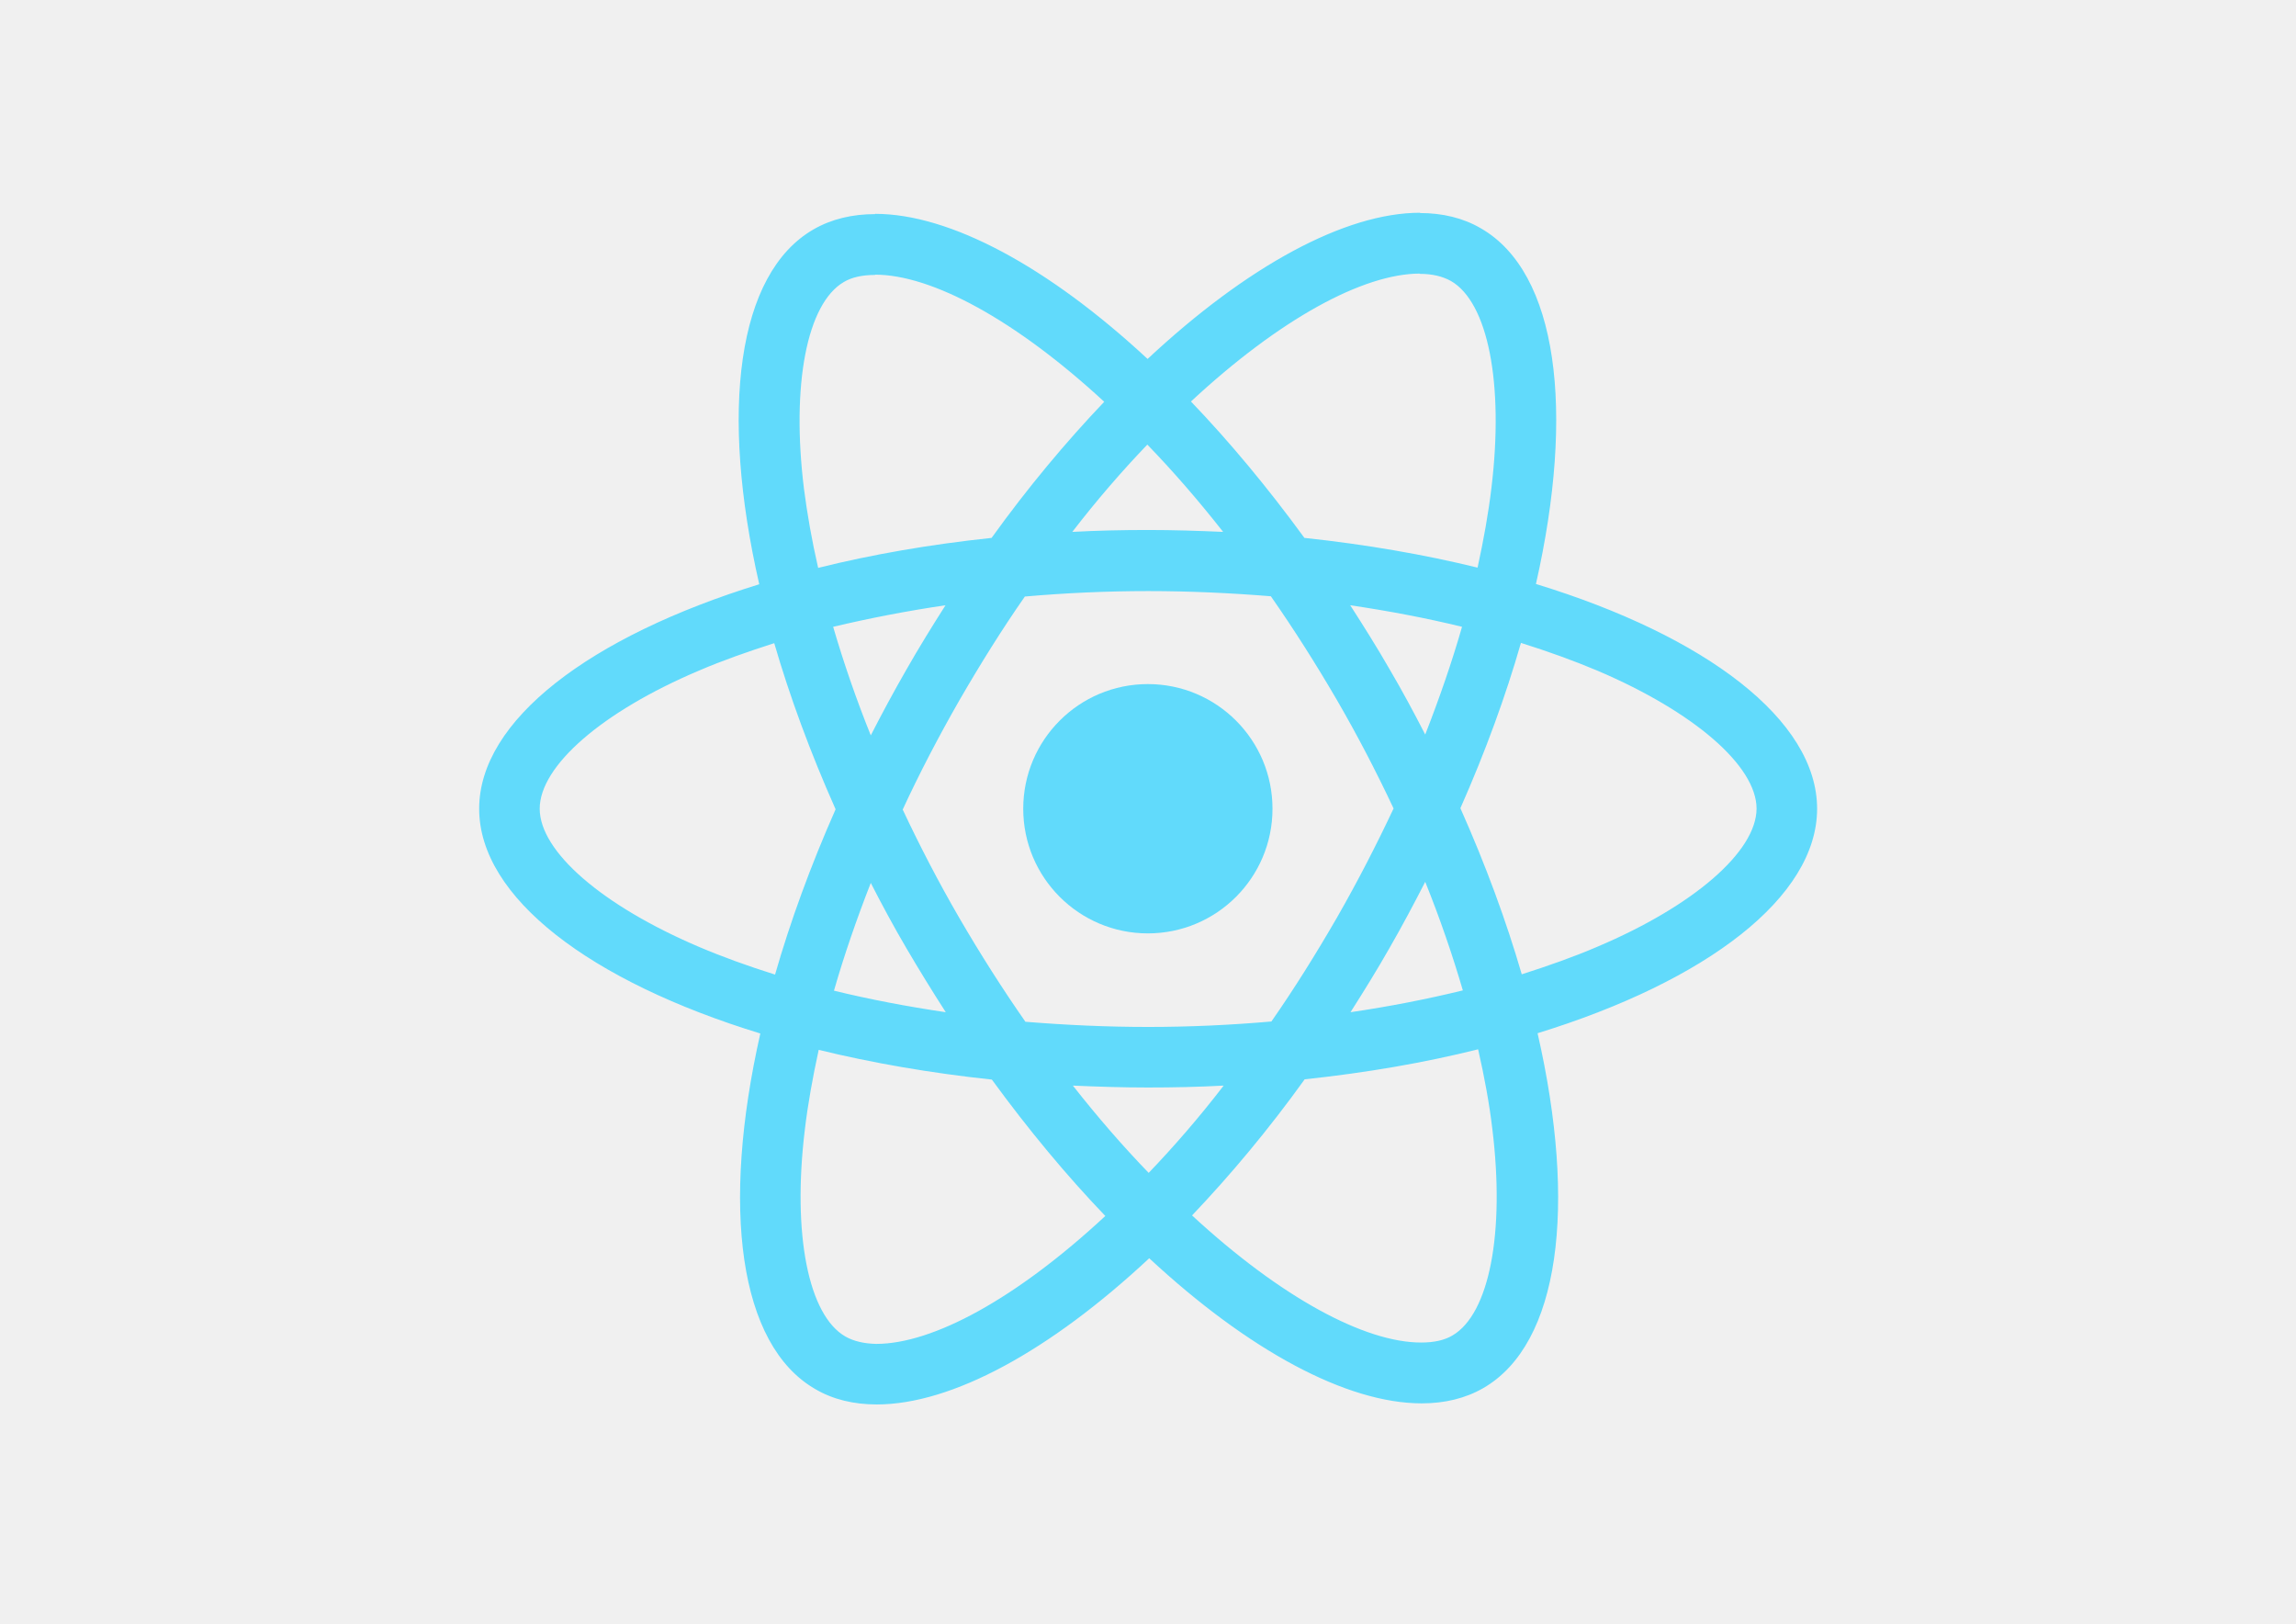
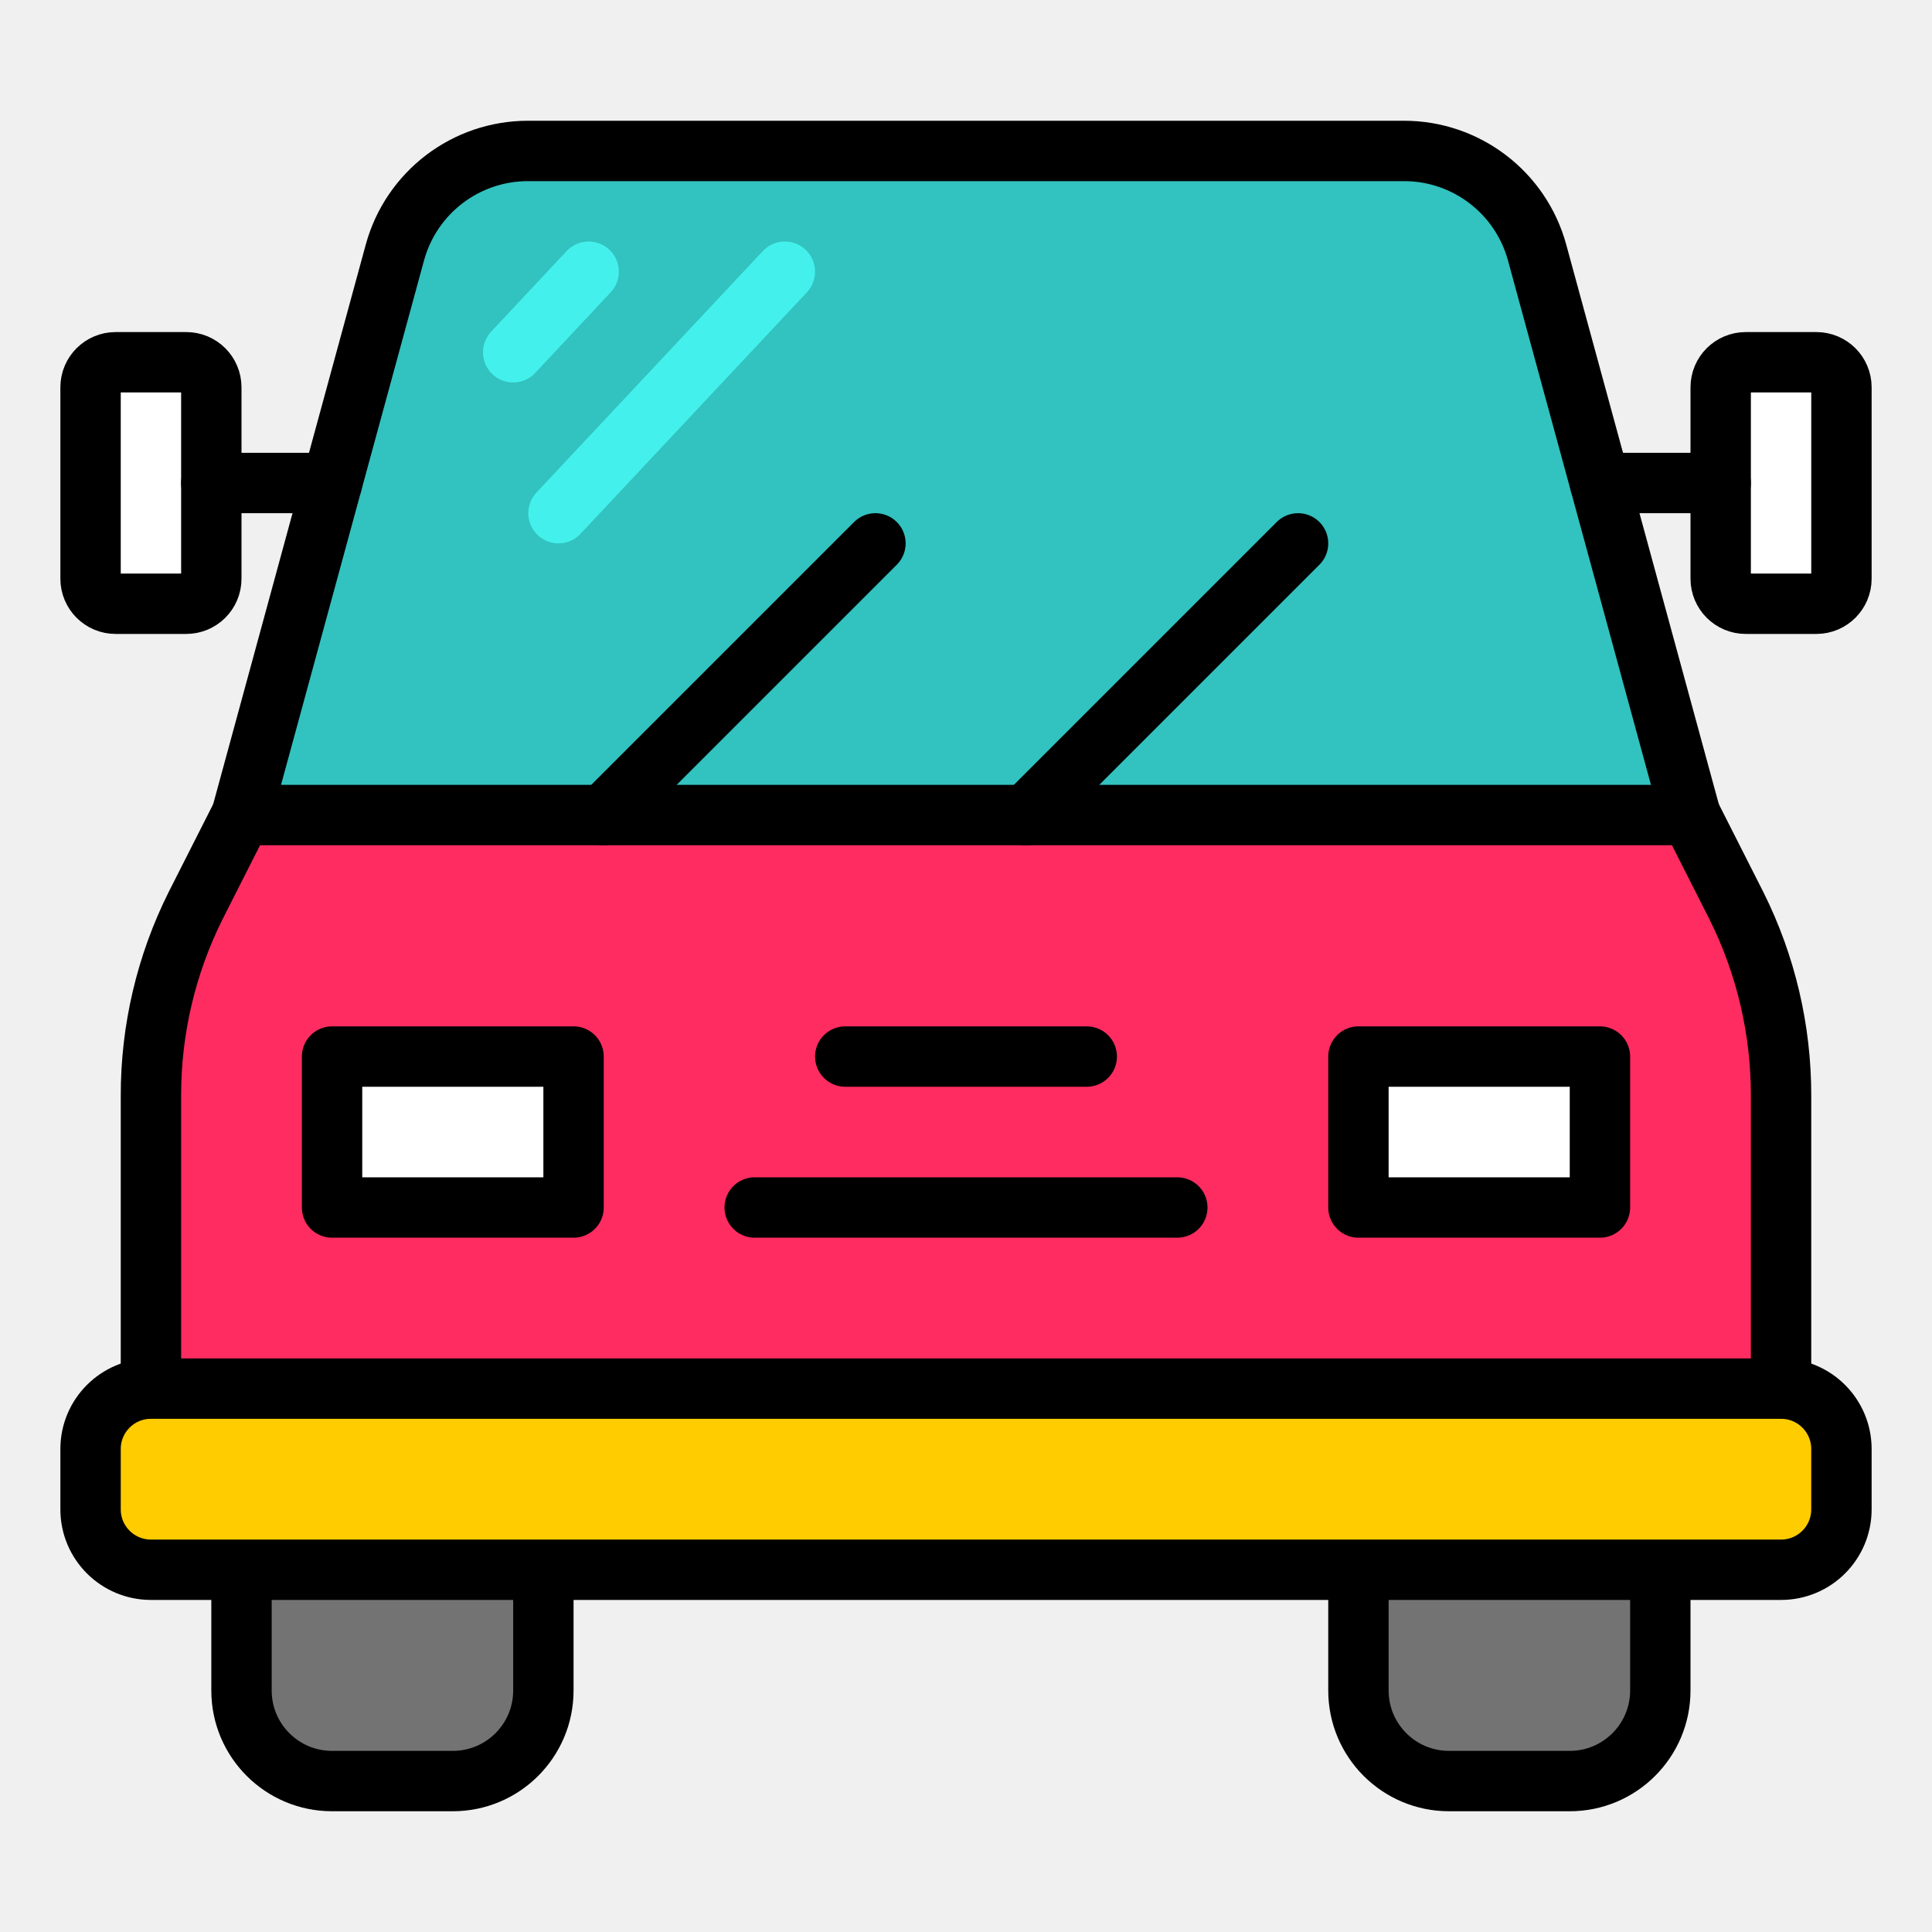
- <svg xmlns="http://www.w3.org/2000/svg" viewBox="0 0 841.9 595.3">
-   <g fill="#61DAFB">
-     <path d="M666.3 296.5c0-32.5-40.7-63.3-103.1-82.4 14.4-63.6 8-114.2-20.2-130.4-6.5-3.8-14.1-5.6-22.4-5.6v22.3c4.6 0 8.3.9 11.4 2.6 13.6 7.8 19.5 37.5 14.9 75.7-1.1 9.4-2.9 19.3-5.1 29.4-19.6-4.8-41-8.5-63.5-10.9-13.5-18.5-27.5-35.3-41.6-50 32.6-30.3 63.2-46.9 84-46.9V78c-27.5 0-63.5 19.6-99.9 53.6-36.4-33.8-72.4-53.2-99.9-53.2v22.3c20.7 0 51.4 16.5 84 46.6-14 14.7-28 31.4-41.3 49.9-22.6 2.4-44 6.1-63.6 11-2.3-10-4-19.7-5.2-29-4.7-38.2 1.1-67.9 14.6-75.8 3-1.8 6.9-2.6 11.5-2.6V78.5c-8.4 0-16 1.8-22.6 5.6-28.1 16.2-34.4 66.7-19.9 130.1-62.2 19.2-102.7 49.9-102.7 82.3 0 32.5 40.7 63.3 103.1 82.4-14.4 63.6-8 114.2 20.2 130.4 6.5 3.8 14.1 5.6 22.5 5.6 27.5 0 63.5-19.6 99.9-53.6 36.4 33.8 72.4 53.2 99.9 53.2 8.4 0 16-1.8 22.6-5.6 28.1-16.2 34.4-66.7 19.9-130.1 62-19.1 102.5-49.9 102.5-82.3zm-130.2-66.7c-3.7 12.9-8.3 26.2-13.5 39.5-4.1-8-8.4-16-13.1-24-4.6-8-9.5-15.8-14.4-23.4 14.2 2.1 27.9 4.7 41 7.9zm-45.8 106.5c-7.8 13.5-15.8 26.3-24.1 38.2-14.9 1.3-30 2-45.2 2-15.1 0-30.2-.7-45-1.9-8.3-11.9-16.4-24.6-24.2-38-7.6-13.1-14.5-26.4-20.8-39.8 6.2-13.4 13.2-26.8 20.7-39.9 7.8-13.5 15.8-26.3 24.1-38.2 14.9-1.3 30-2 45.2-2 15.1 0 30.2.7 45 1.9 8.3 11.9 16.4 24.6 24.2 38 7.6 13.1 14.5 26.4 20.8 39.8-6.3 13.4-13.2 26.8-20.7 39.9zm32.3-13c5.4 13.4 10 26.8 13.8 39.8-13.1 3.2-26.9 5.9-41.2 8 4.9-7.7 9.8-15.6 14.4-23.7 4.6-8 8.9-16.1 13-24.1zM421.2 430c-9.3-9.6-18.6-20.3-27.8-32 9 .4 18.2.7 27.5.7 9.4 0 18.7-.2 27.8-.7-9 11.7-18.3 22.4-27.5 32zm-74.4-58.9c-14.2-2.1-27.9-4.7-41-7.9 3.7-12.9 8.3-26.2 13.5-39.5 4.1 8 8.4 16 13.1 24 4.7 8 9.5 15.8 14.4 23.4zM420.7 163c9.3 9.6 18.6 20.3 27.8 32-9-.4-18.2-.7-27.5-.7-9.4 0-18.7.2-27.8.7 9-11.7 18.3-22.4 27.5-32zm-74 58.9c-4.9 7.7-9.8 15.6-14.4 23.7-4.6 8-8.9 16-13 24-5.4-13.4-10-26.8-13.8-39.8 13.1-3.1 26.9-5.8 41.2-7.9zm-90.5 125.2c-35.4-15.1-58.3-34.9-58.3-50.6 0-15.7 22.9-35.6 58.3-50.6 8.6-3.7 18-7 27.7-10.1 5.7 19.6 13.2 40 22.5 60.9-9.2 20.8-16.6 41.1-22.2 60.6-9.9-3.1-19.3-6.5-28-10.2zM310 490c-13.6-7.8-19.5-37.5-14.9-75.7 1.1-9.4 2.9-19.3 5.1-29.4 19.6 4.8 41 8.5 63.5 10.9 13.5 18.5 27.5 35.3 41.6 50-32.6 30.3-63.2 46.9-84 46.9-4.5-.1-8.3-1-11.3-2.7zm237.2-76.2c4.7 38.2-1.1 67.9-14.6 75.8-3 1.8-6.9 2.6-11.5 2.6-20.7 0-51.4-16.5-84-46.6 14-14.7 28-31.4 41.3-49.9 22.6-2.4 44-6.1 63.6-11 2.3 10.1 4.1 19.8 5.2 29.1zm38.5-66.7c-8.6 3.7-18 7-27.7 10.1-5.7-19.6-13.2-40-22.5-60.9 9.2-20.8 16.6-41.1 22.2-60.6 9.9 3.1 19.3 6.5 28.1 10.2 35.4 15.1 58.3 34.9 58.3 50.6-.1 15.7-23 35.6-58.4 50.6zM320.8 78.4z" />
-     <circle cx="420.9" cy="296.5" r="45.7" />
-     <path d="M520.5 78.1z" />
+ <svg xmlns="http://www.w3.org/2000/svg" id="icons" viewBox="0 0 64 64">
+   <g id="car">
+     <path d="M61,11.83v6.34a.83.83,0,0,1-.83.83H57.83a.83.83,0,0,1-.83-.83V11.83a.83.83,0,0,1,.83-.83h2.34A.83.83,0,0,1,61,11.83Z" fill="#fff" />
+     <path d="M7,15v3.17a.83.83,0,0,1-.83.83H3.83A.83.83,0,0,1,3,18.17V11.83A.83.83,0,0,1,3.83,11H6.17a.83.83,0,0,1,.83.83Z" fill="#fff" />
+     <path d="M55,52v4a3,3,0,0,1-3,3H48a3,3,0,0,1-3-3V52Z" fill="#737373" />
+     <path d="M18,52v4a3,3,0,0,1-3,3H11a3,3,0,0,1-3-3V52Z" fill="#737373" />
+     <path d="M59,46a2,2,0,0,1,2,2v2a2,2,0,0,1-2,2H5a2,2,0,0,1-2-2V48a2,2,0,0,1,2-2Z" fill="#fc0" />
+     <rect x="45" y="35" width="8" height="5" fill="#fff" />
+     <rect x="11" y="35" width="8" height="5" fill="#fff" />
+     <path d="M59,36.3V46H5V36.3A14.05,14.05,0,0,1,6.48,30L8,27H56l1.52,3A14.05,14.05,0,0,1,59,36.3ZM53,40V35H45v5ZM19,40V35H11v5Z" fill="#ff2c61" />
+     <path d="M34,27H8L13.08,8.37A4.57,4.57,0,0,1,17.5,5h29a4.57,4.57,0,0,1,4.42,3.37L56,27Z" fill="#32c2bf" />
+     <line x1="11" y1="16" x2="7" y2="16" fill="none" stroke="#000" stroke-linecap="round" stroke-miterlimit="10" stroke-width="2" />
+     <path d="M6.17,20H3.83A.83.83,0,0,1,3,19.17V12.83A.83.83,0,0,1,3.83,12H6.17a.83.83,0,0,1,.83.83v6.34A.83.83,0,0,1,6.17,20Z" fill="none" stroke="#000" stroke-linecap="round" stroke-miterlimit="10" stroke-width="2" />
+     <path d="M18,52v4a3,3,0,0,1-3,3H11a3,3,0,0,1-3-3V52" fill="none" stroke="#000" stroke-miterlimit="10" stroke-width="2" />
+     <path d="M55,52v4a3,3,0,0,1-3,3H48a3,3,0,0,1-3-3V52" fill="none" stroke="#000" stroke-miterlimit="10" stroke-width="2" />
+     <path d="M59,46a2,2,0,0,1,2,2v2a2,2,0,0,1-2,2H5a2,2,0,0,1-2-2V48a2,2,0,0,1,2-2" fill="none" stroke="#000" stroke-miterlimit="10" stroke-width="2" />
+     <path d="M56,27l1.52,3A14.05,14.05,0,0,1,59,36.3V46H5V36.3A14.05,14.05,0,0,1,6.48,30L8,27" fill="none" stroke="#000" stroke-miterlimit="10" stroke-width="2" />
+     <path d="M56,27H8L13.08,8.37A4.57,4.57,0,0,1,17.5,5h29a4.57,4.57,0,0,1,4.42,3.37Z" fill="none" stroke="#000" stroke-miterlimit="10" stroke-width="2" />
+     <rect x="11" y="35" width="8" height="5" fill="none" stroke="#000" stroke-linecap="round" stroke-linejoin="round" stroke-width="2" />
+     <rect x="45" y="35" width="8" height="5" fill="none" stroke="#000" stroke-linecap="round" stroke-linejoin="round" stroke-width="2" />
+     <line x1="28" y1="35" x2="36" y2="35" fill="none" stroke="#000" stroke-linecap="round" stroke-linejoin="round" stroke-width="2" />
+     <line x1="25" y1="40" x2="39" y2="40" fill="none" stroke="#000" stroke-linecap="round" stroke-linejoin="round" stroke-width="2" />
+     <line x1="20" y1="27" x2="29" y2="18" fill="none" stroke="#000" stroke-linecap="round" stroke-miterlimit="10" stroke-width="2" />
+     <line x1="34" y1="27" x2="43" y2="18" fill="none" stroke="#000" stroke-linecap="round" stroke-miterlimit="10" stroke-width="2" />
+     <line x1="53" y1="16" x2="57" y2="16" fill="none" stroke="#000" stroke-linecap="round" stroke-miterlimit="10" stroke-width="2" />
+     <path d="M57.83,20h2.34a.83.83,0,0,0,.83-.83V12.83a.83.83,0,0,0-.83-.83H57.83a.83.83,0,0,0-.83.83v6.34A.83.83,0,0,0,57.83,20Z" fill="none" stroke="#000" stroke-linecap="round" stroke-miterlimit="10" stroke-width="2" />
+     <line x1="18.5" y1="17" x2="26" y2="9" fill="none" stroke="#43f0ec" stroke-linecap="round" stroke-linejoin="round" stroke-width="2" />
+     <line x1="17" y1="11.67" x2="19.5" y2="9" fill="none" stroke="#43f0ec" stroke-linecap="round" stroke-linejoin="round" stroke-width="2" />
  </g>
</svg>
